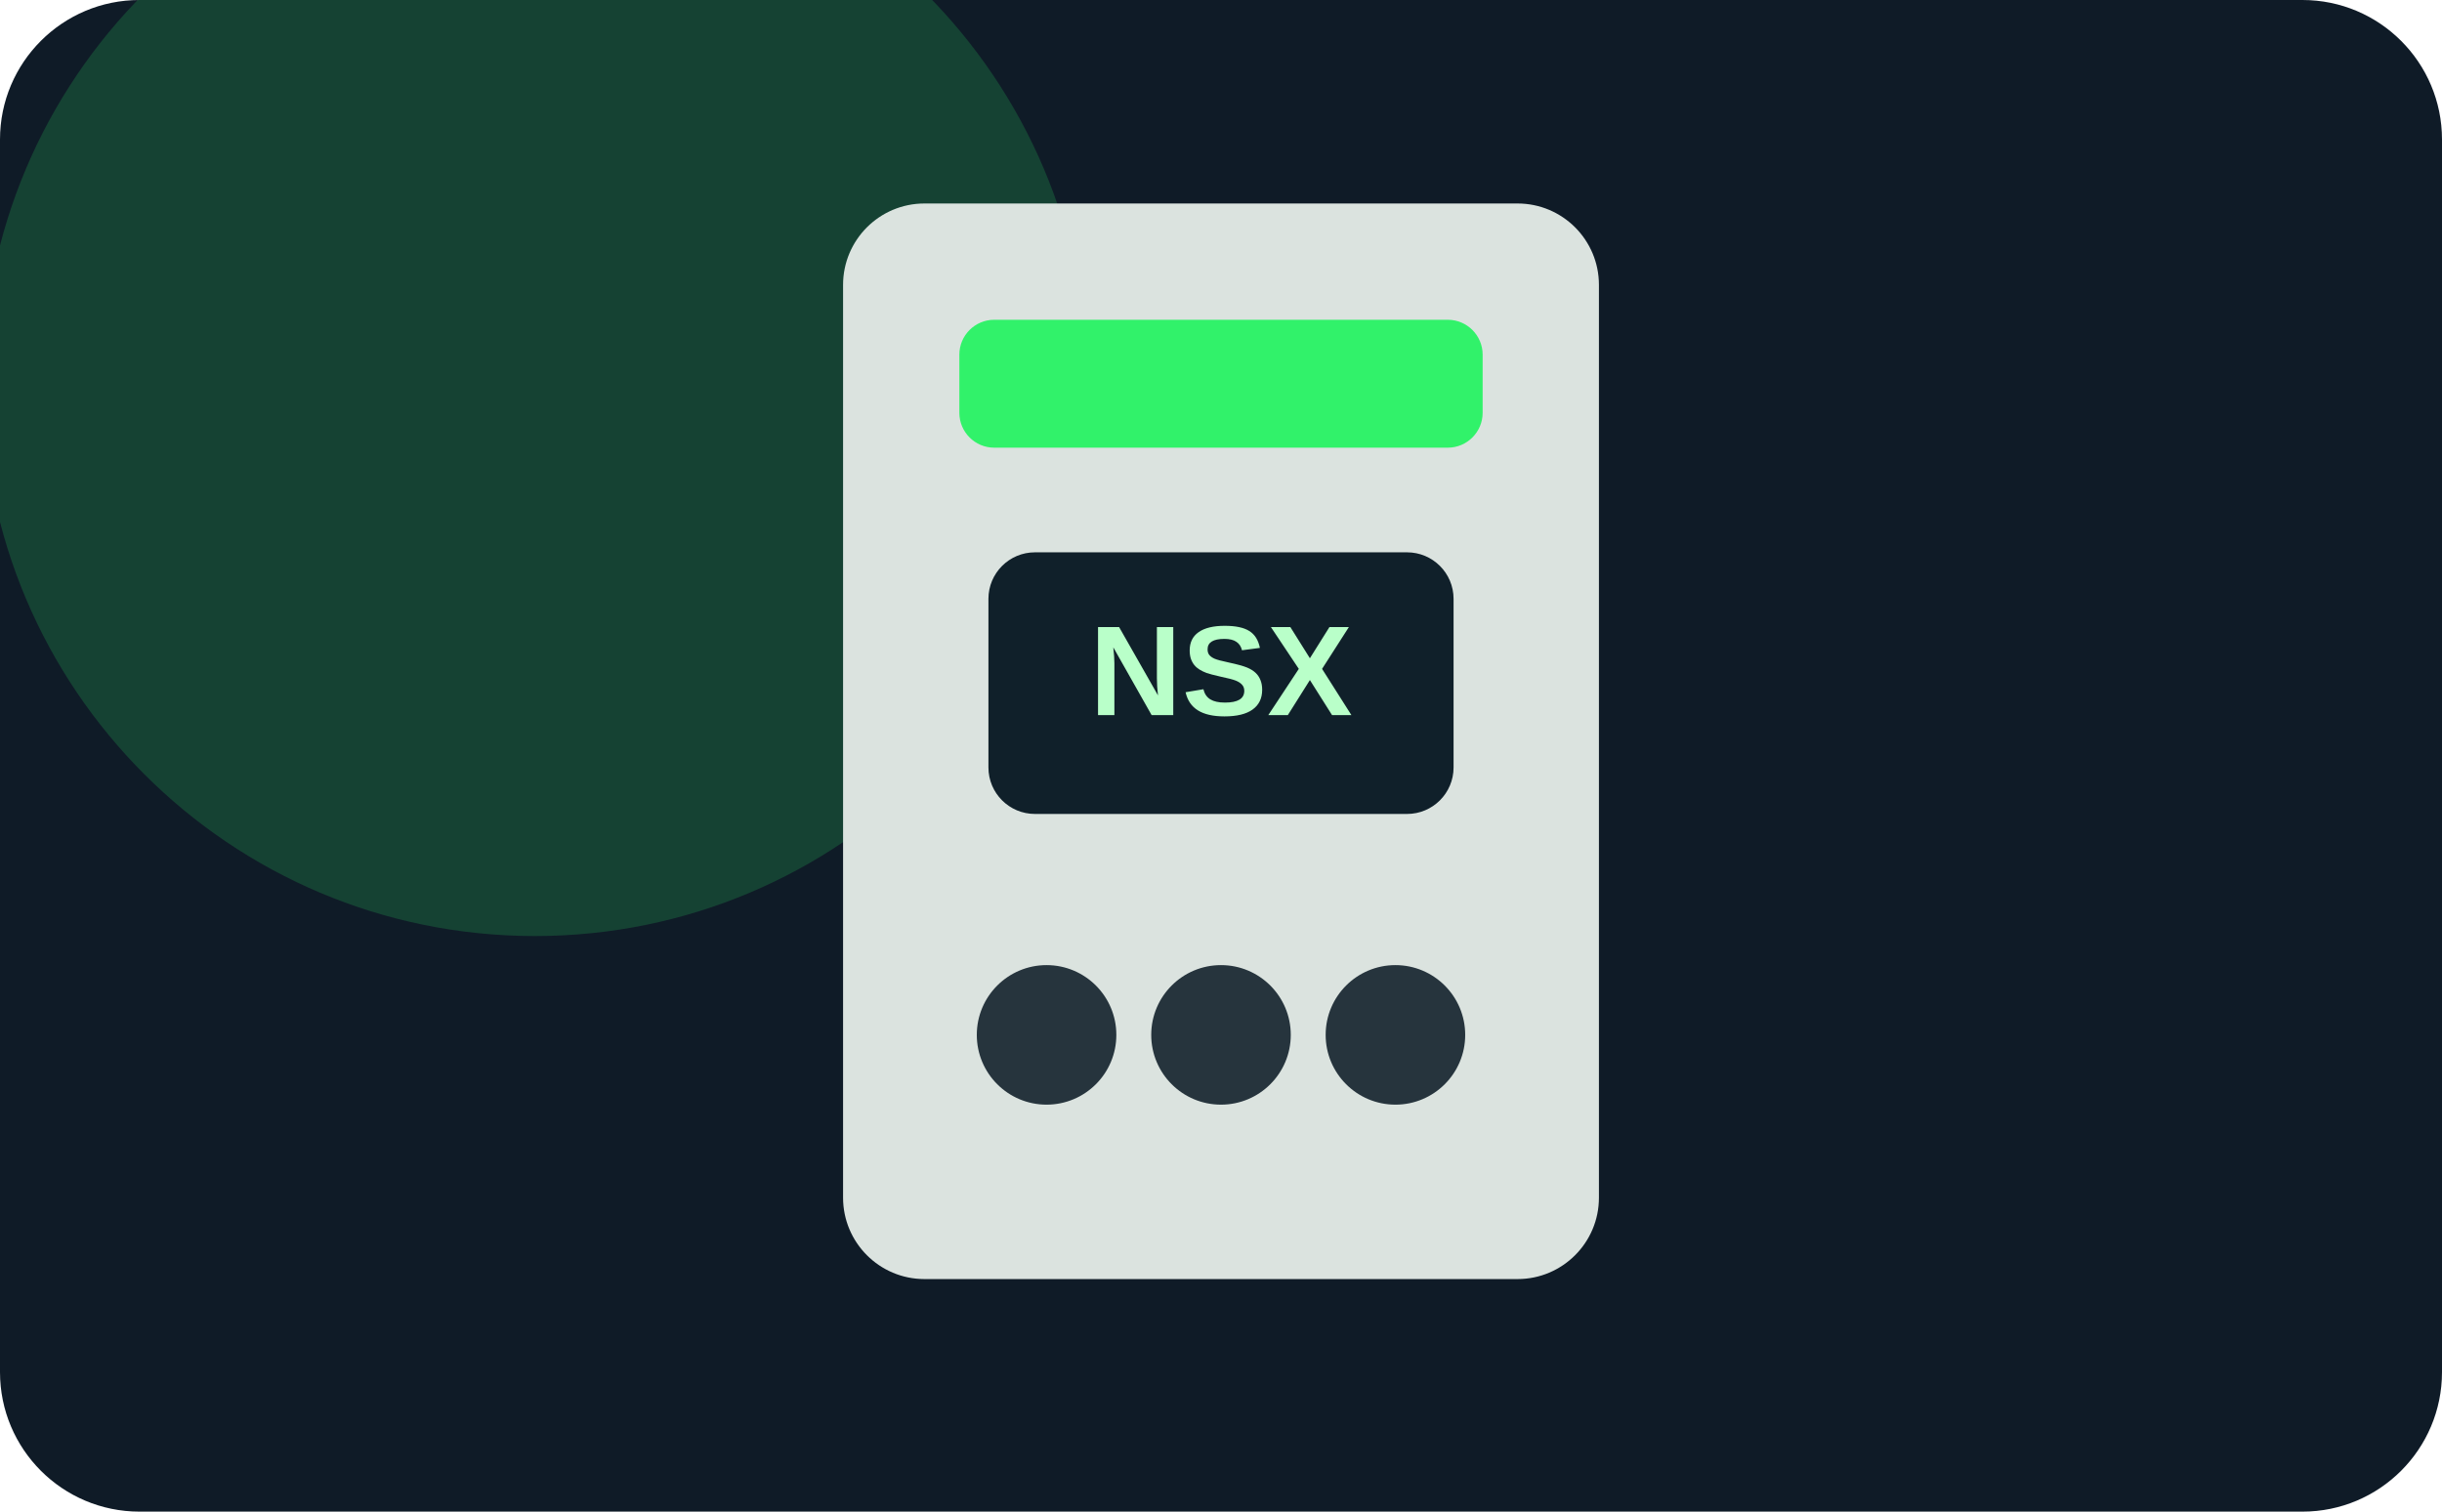
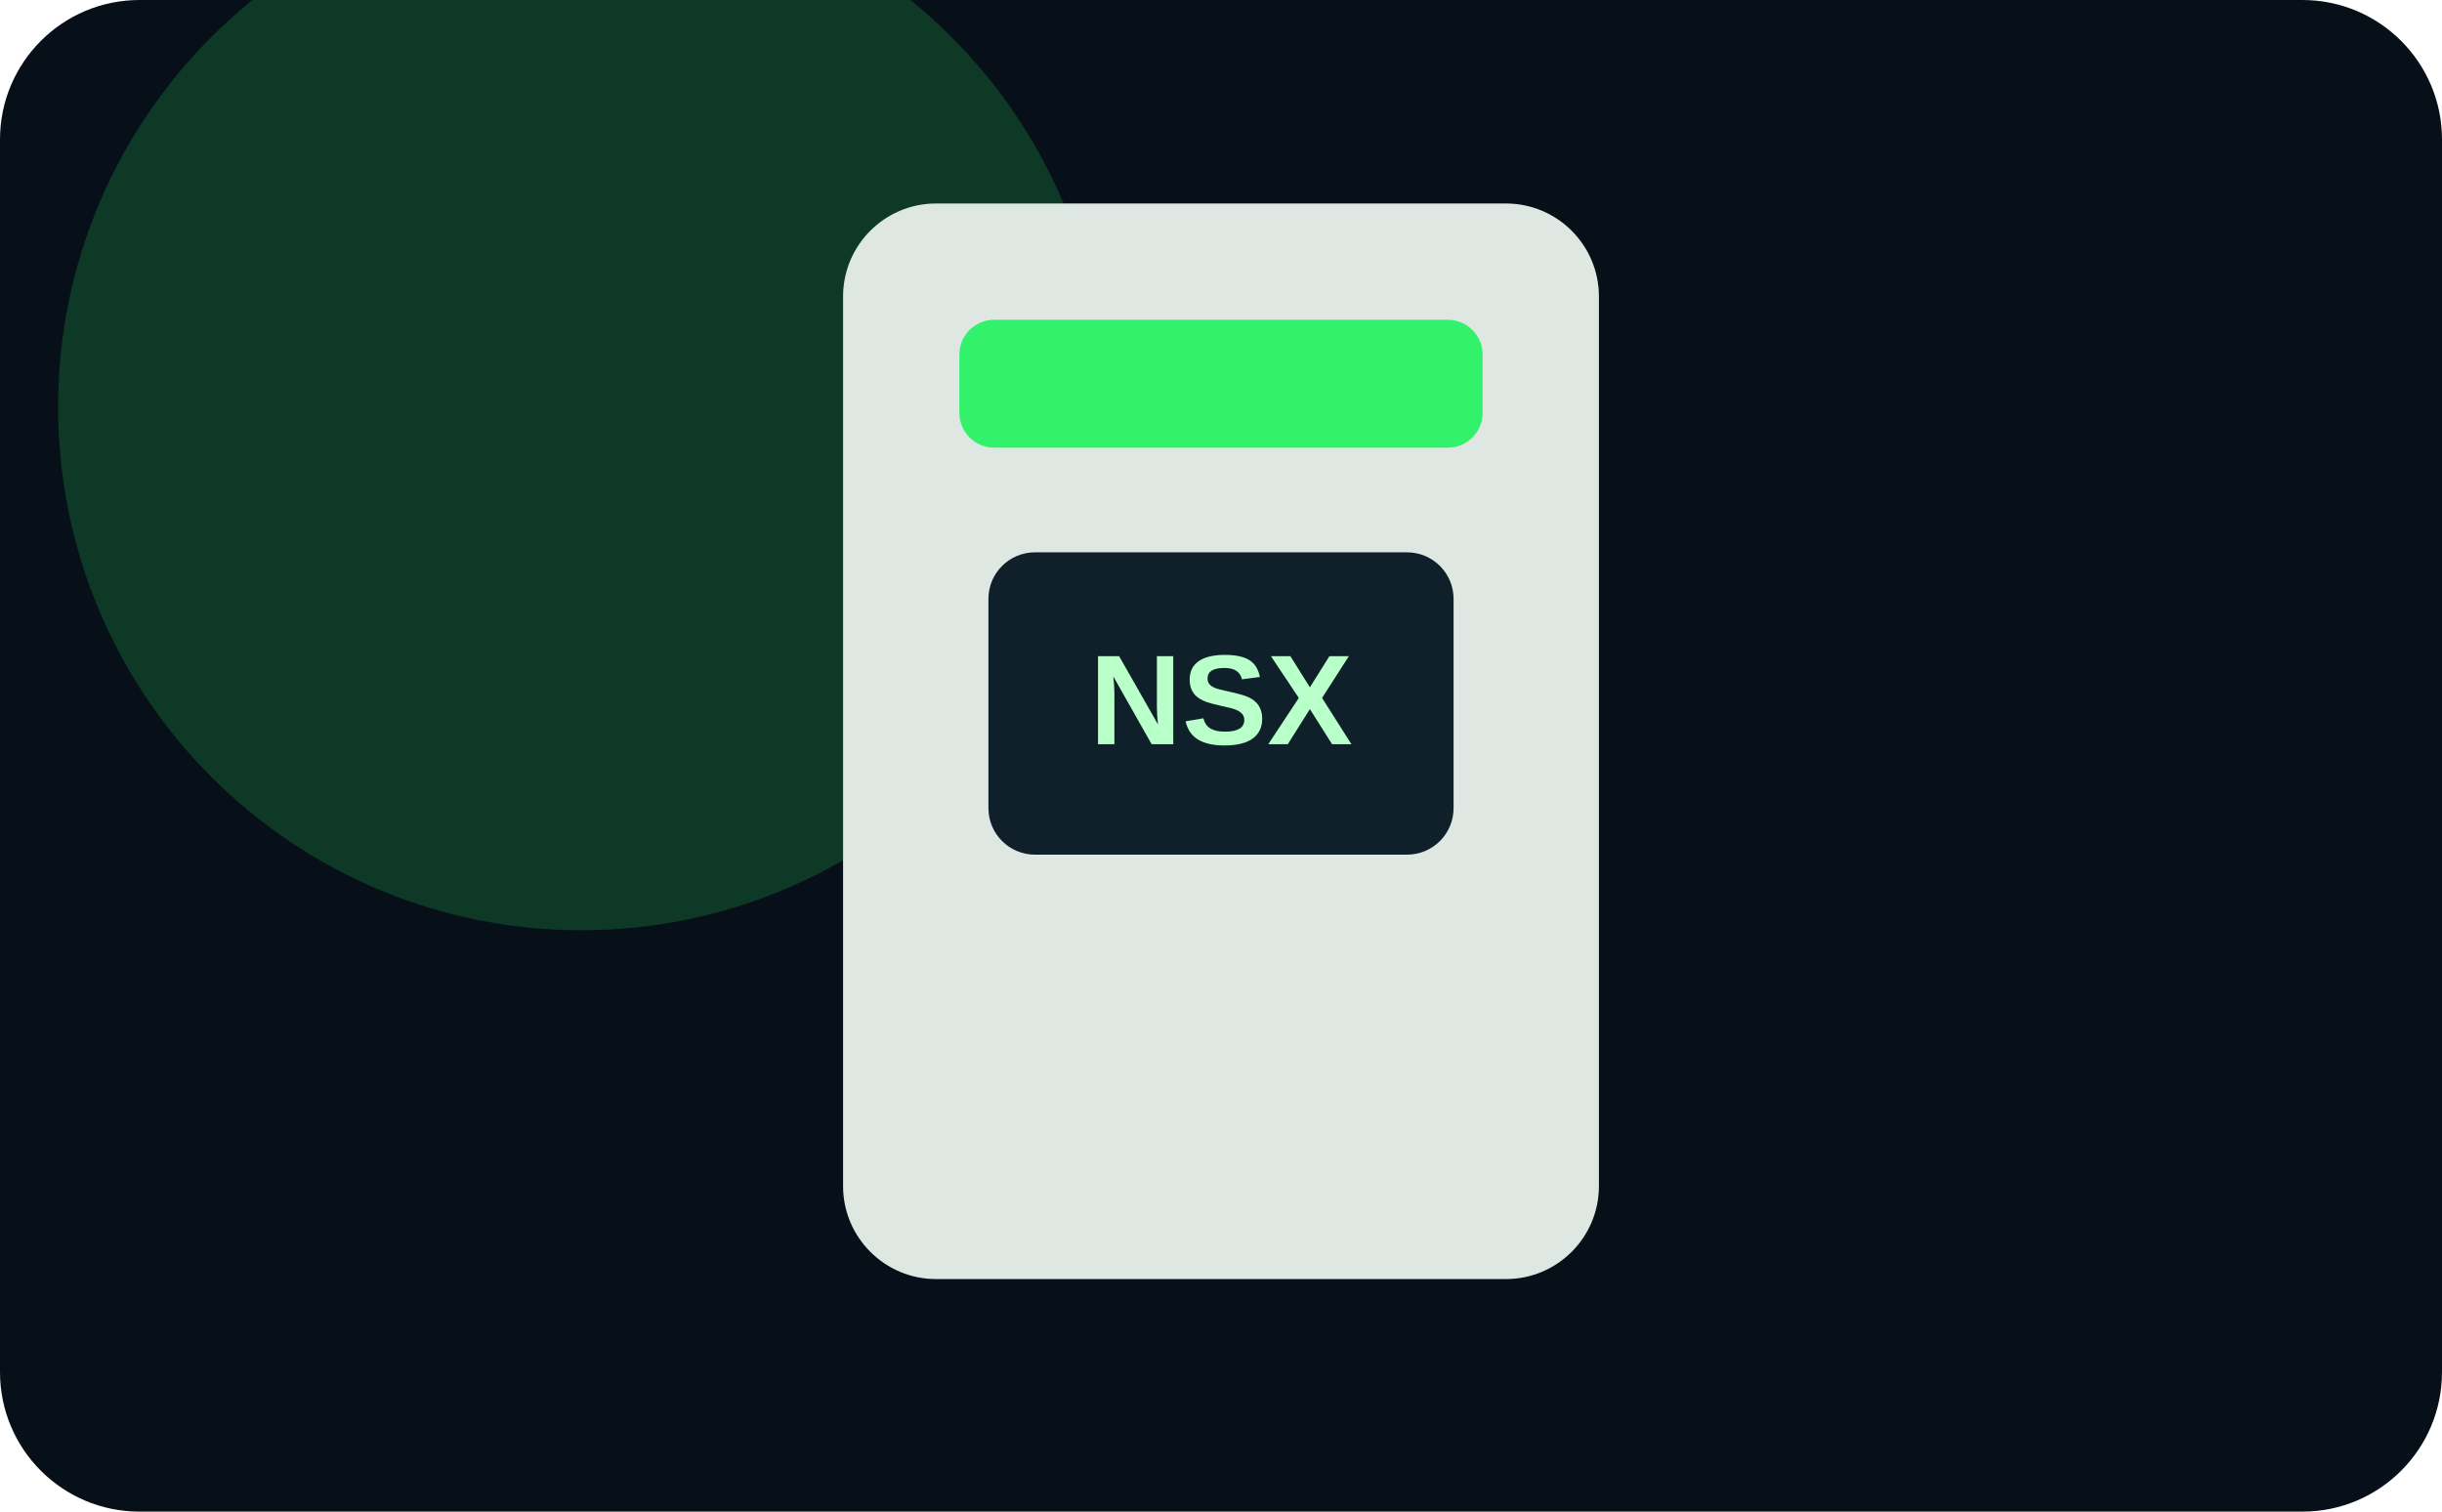
- <svg xmlns="http://www.w3.org/2000/svg" width="420" height="260" viewBox="0 0 420 260">
-   <rect width="420" height="260" rx="24" fill="#0f1b27" />
-   <circle cx="92" cy="66" r="95" fill="#31f26a" opacity=".18" />
-   <rect x="145" y="35" width="130" height="185" rx="14" fill="#dbe3df" />
+ <svg xmlns="http://www.w3.org/2000/svg" width="420" height="260">
+   <rect width="420" height="260" rx="24" fill="#071018" />
+   <circle cx="100" cy="70" r="90" fill="#31f26a" opacity=".18" />
+   <rect x="145" y="35" width="130" height="185" rx="16" fill="#dfe7e3" />
  <rect x="165" y="55" width="90" height="22" rx="6" fill="#31f26a" />
-   <rect x="170" y="95" width="80" height="45" rx="8" fill="#10202a" />
-   <text x="210" y="123" fill="#b9ffc9" font-family="Arial" font-size="22" font-weight="700" text-anchor="middle">NSX</text>
-   <circle cx="180" cy="178" r="12" fill="#26343d" />
-   <circle cx="210" cy="178" r="12" fill="#26343d" />
-   <circle cx="240" cy="178" r="12" fill="#26343d" />
+   <rect x="170" y="95" width="80" height="52" rx="8" fill="#0f202a" />
+   <text x="210" y="128" fill="#b9ffc9" font-family="Arial" font-size="22" font-weight="700" text-anchor="middle">NSX</text>
</svg>
